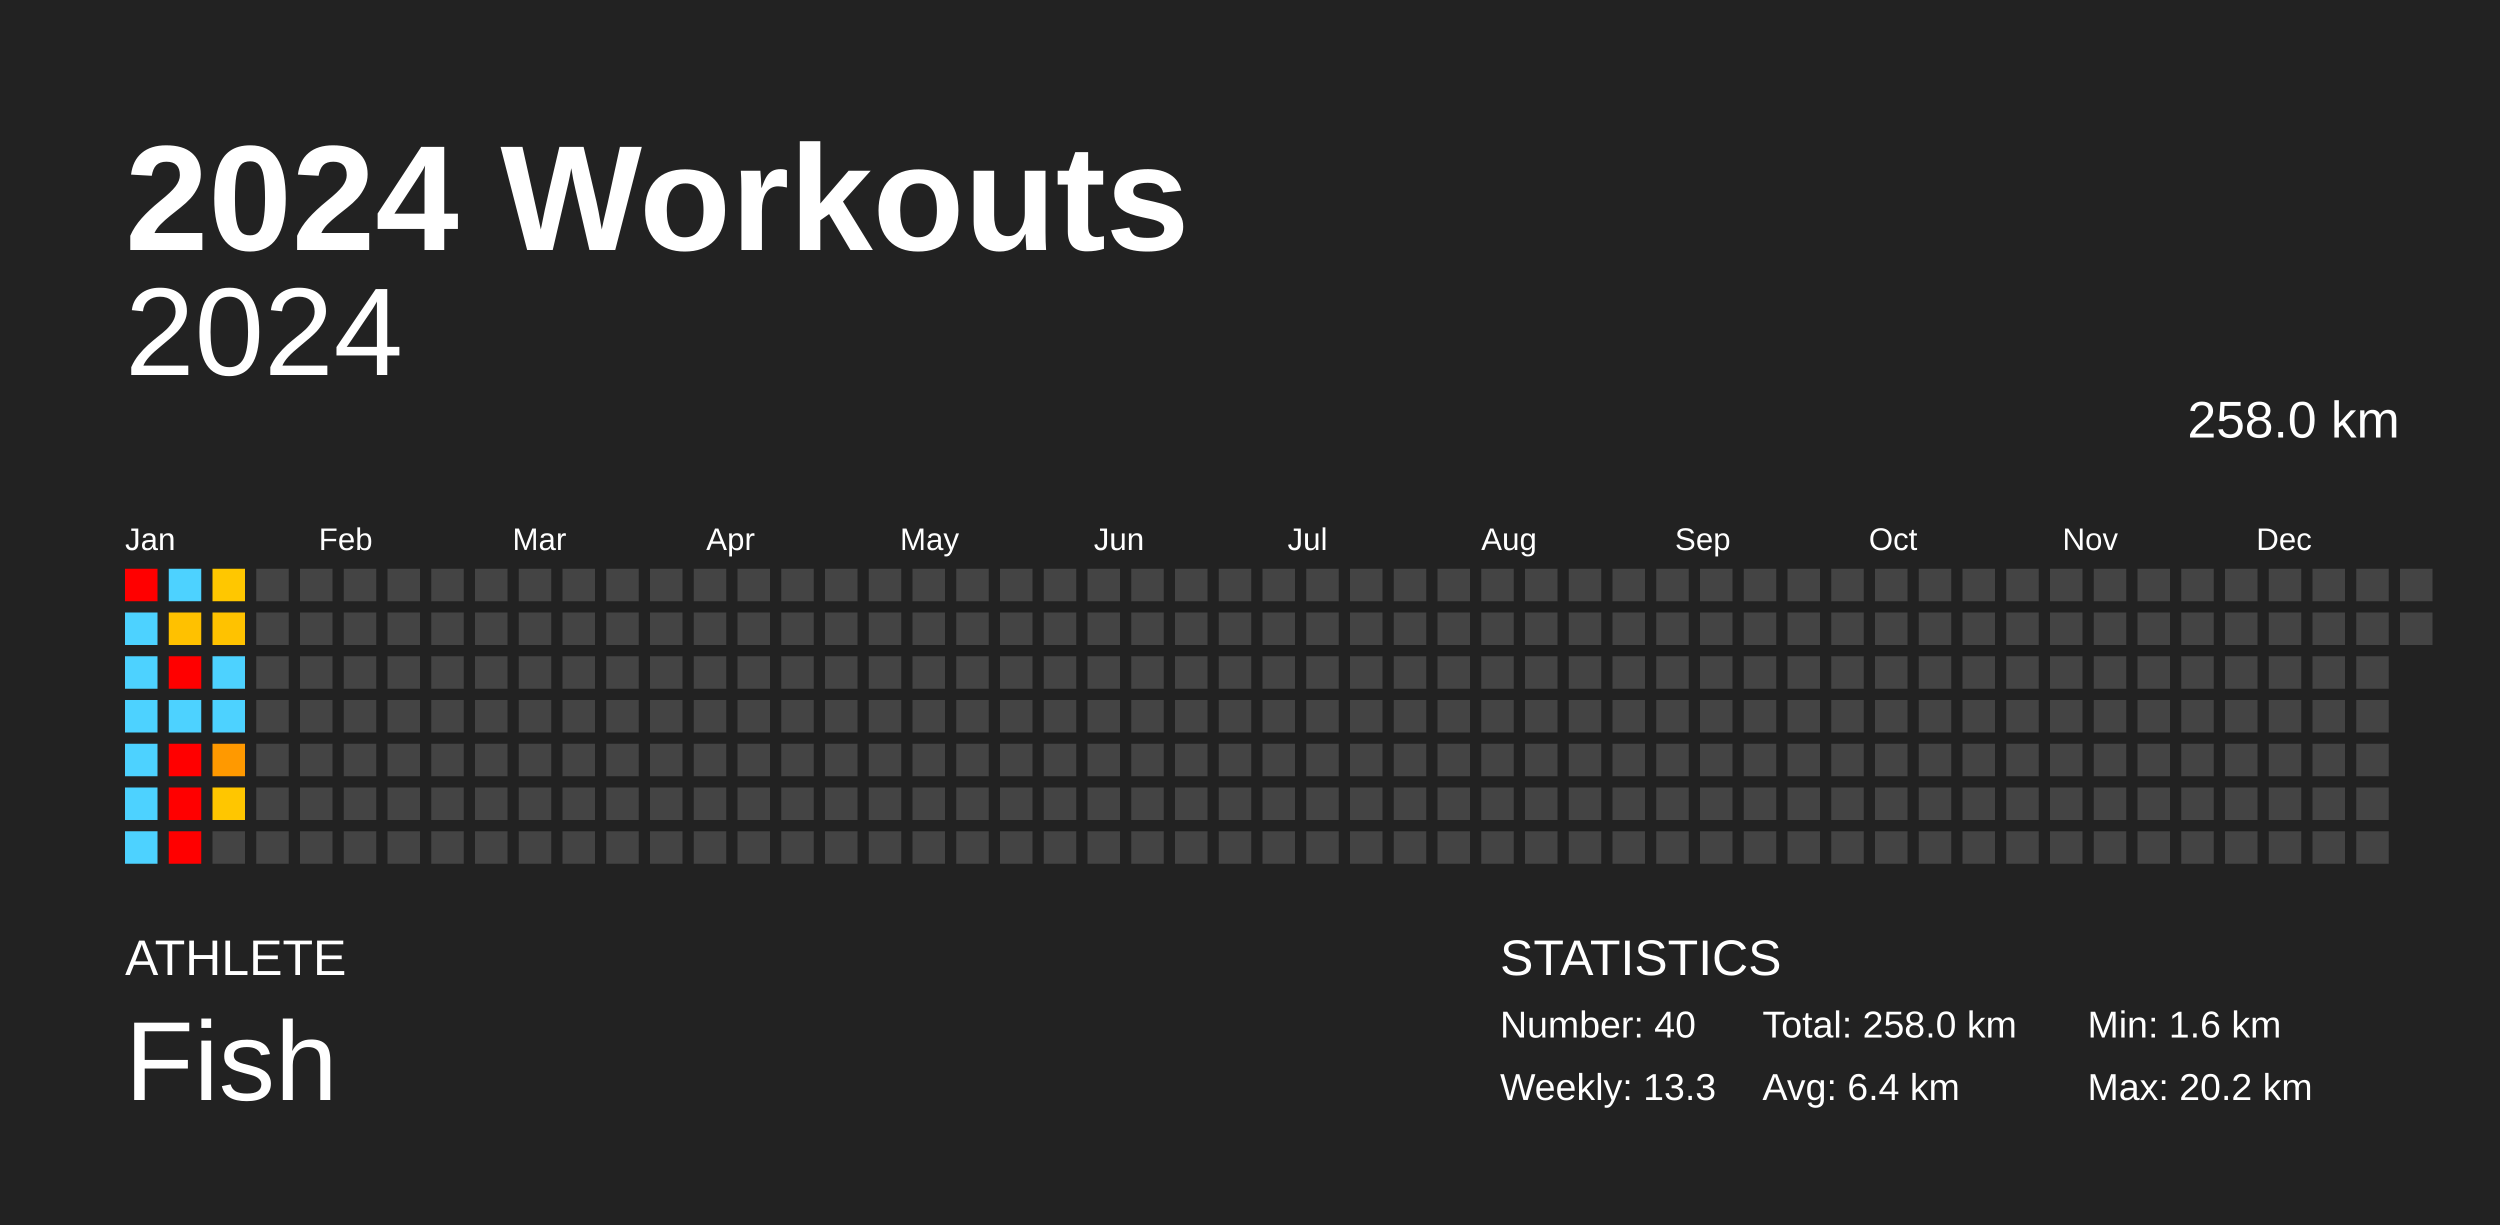
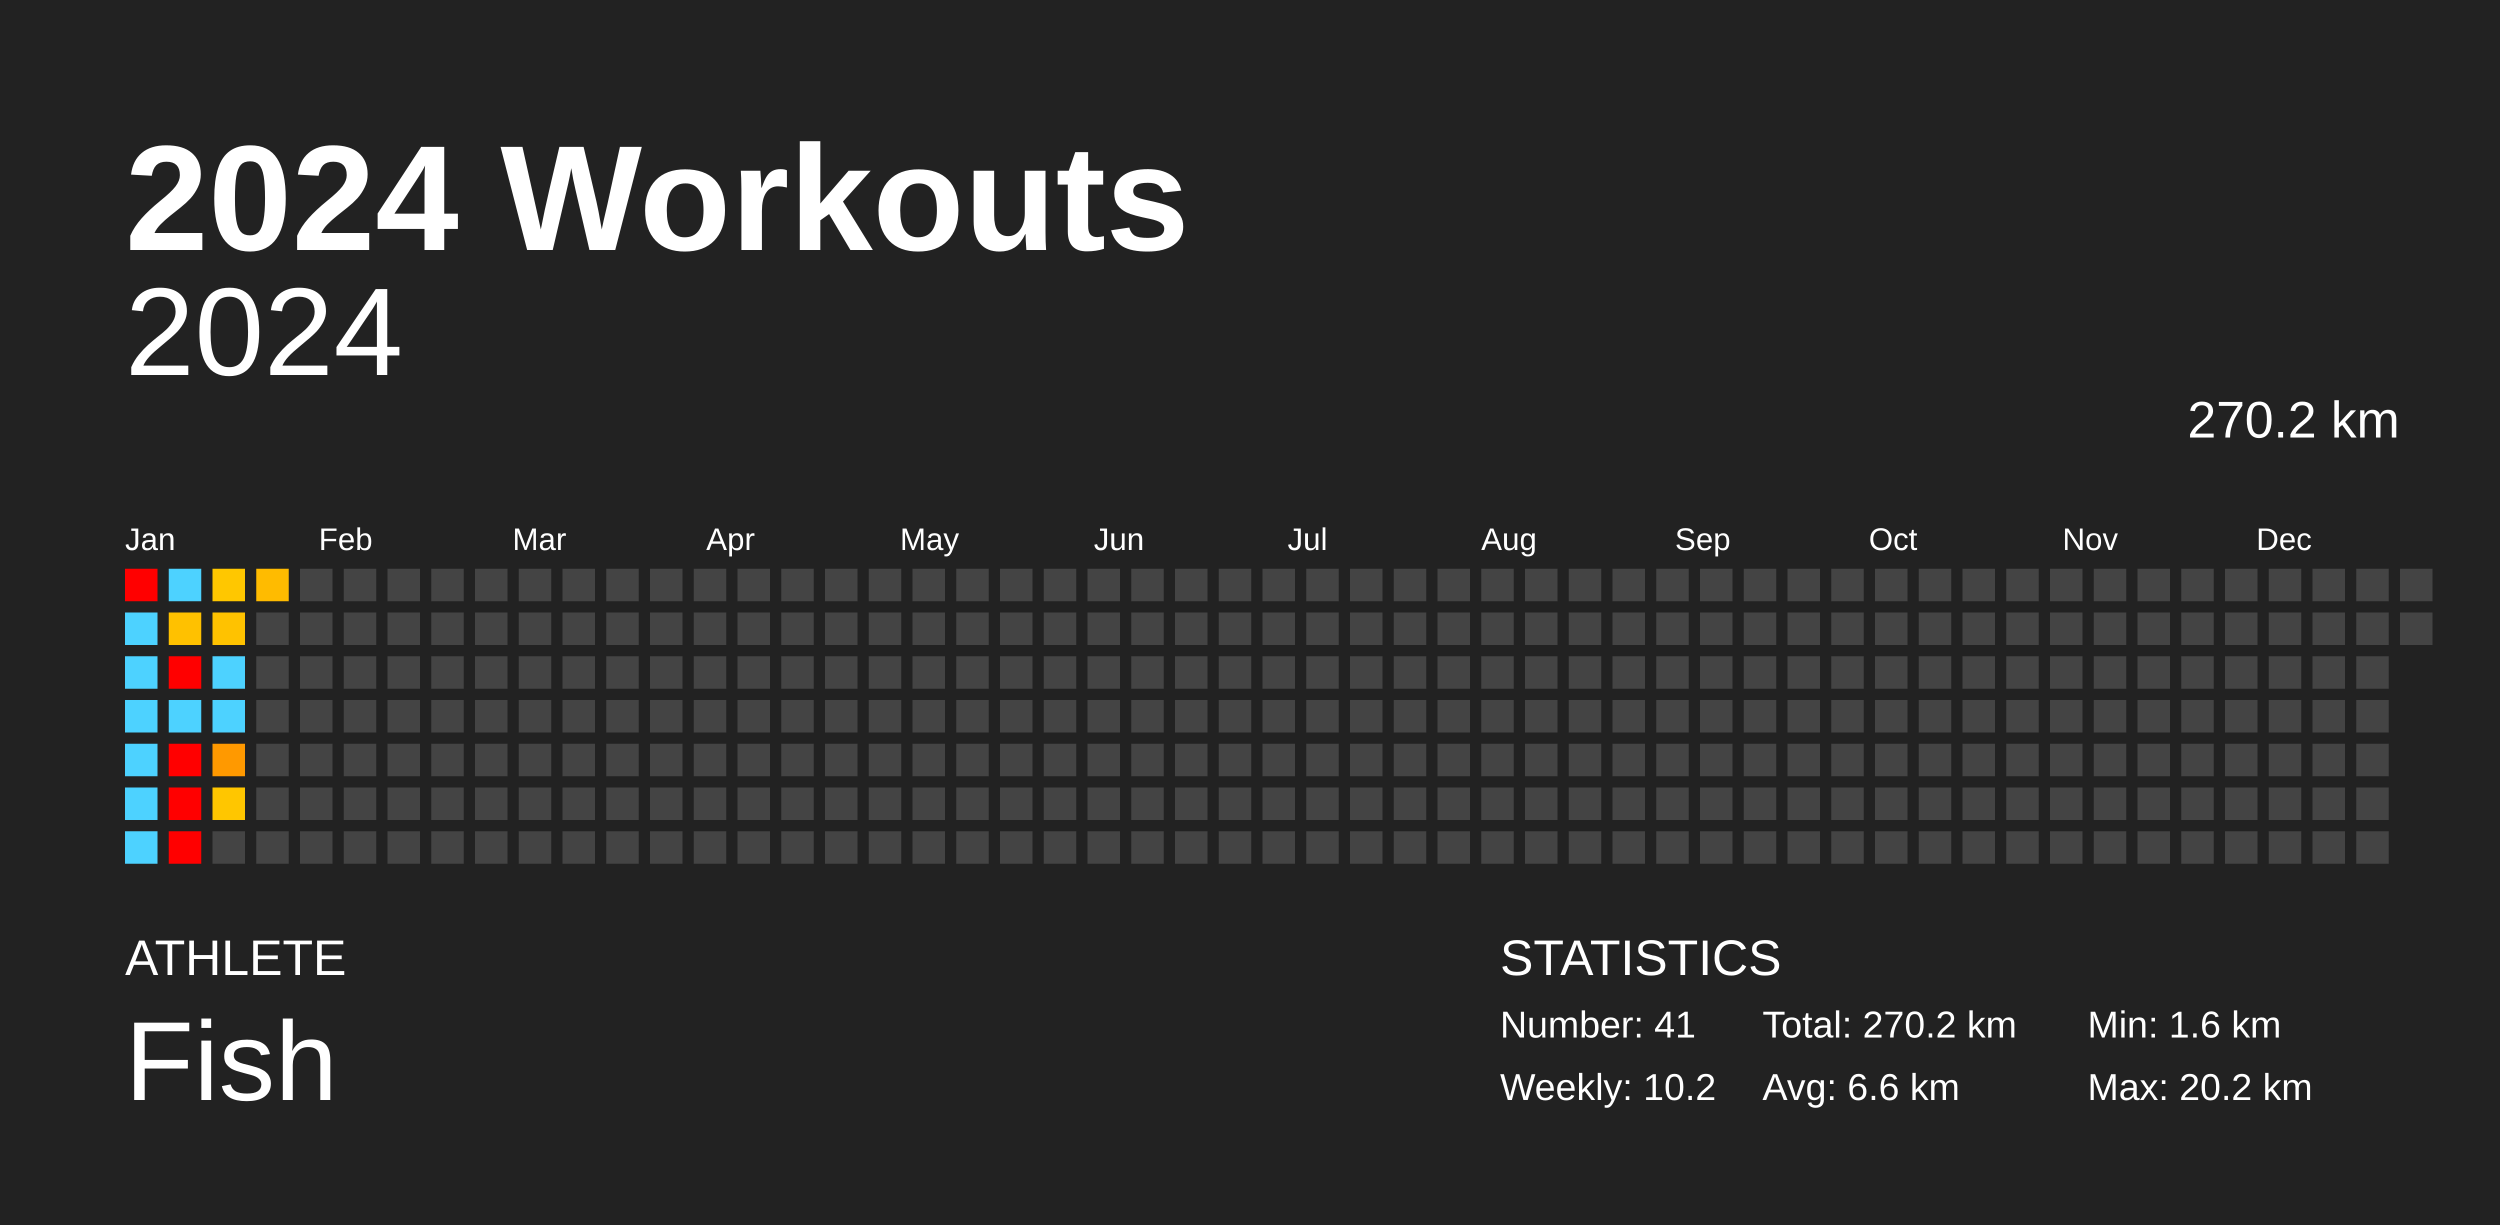
<svg xmlns="http://www.w3.org/2000/svg" baseProfile="full" height="98mm" version="1.1" viewBox="0,0,200,98" width="200mm">
  <defs />
  <rect fill="#222222" height="98" width="200" x="0" y="0" />
  <text fill="#FFFFFF" style="font-size:12px; font-family:Arial; font-weight:bold;" x="10" y="20">2024 Workouts</text>
  <text fill="#FFFFFF" style="font-size:4px; font-family:Arial" x="10" y="78">ATHLETE</text>
  <text fill="#FFFFFF" style="font-size:9px; font-family:Arial" x="10" y="88">Fish</text>
  <text fill="#FFFFFF" style="font-size:4px; font-family:Arial" x="120" y="78">STATISTICS</text>
-   <text fill="#FFFFFF" style="font-size:3px; font-family:Arial" x="120" y="83">Number: 40</text>
-   <text fill="#FFFFFF" style="font-size:3px; font-family:Arial" x="120" y="88">Weekly: 13.3</text>
-   <text fill="#FFFFFF" style="font-size:3px; font-family:Arial" x="141" y="83">Total: 258.0 km</text>
-   <text fill="#FFFFFF" style="font-size:3px; font-family:Arial" x="141" y="88">Avg: 6.4 km</text>
+   <text fill="#FFFFFF" style="font-size:3px; font-family:Arial" x="120" y="83">Number: 41</text>
+   <text fill="#FFFFFF" style="font-size:3px; font-family:Arial" x="120" y="88">Weekly: 10.2</text>
+   <text fill="#FFFFFF" style="font-size:3px; font-family:Arial" x="141" y="83">Total: 270.2 km</text>
+   <text fill="#FFFFFF" style="font-size:3px; font-family:Arial" x="141" y="88">Avg: 6.6 km</text>
  <text fill="#FFFFFF" style="font-size:3px; font-family:Arial" x="167" y="83">Min: 1.6 km</text>
  <text fill="#FFFFFF" style="font-size:3px; font-family:Arial" x="167" y="88">Max: 20.2 km</text>
  <text alignment-baseline="hanging" fill="#FFFFFF" style="font-size:10.0px; font-family:Arial;" x="10" y="30">2024</text>
-   <text alignment-baseline="hanging" fill="#FFFFFF" style="font-size:4.125px; font-family:Arial;" x="175" y="35">258.0 km</text>
+   <text alignment-baseline="hanging" fill="#FFFFFF" style="font-size:4.125px; font-family:Arial;" x="175" y="35">270.2 km</text>
  <text fill="#FFFFFF" style="font-size:2.5px; font-family:Arial" x="10.0" y="44">Jan</text>
  <text fill="#FFFFFF" style="font-size:2.5px; font-family:Arial" x="25.5" y="44">Feb</text>
  <text fill="#FFFFFF" style="font-size:2.5px; font-family:Arial" x="41.0" y="44">Mar</text>
  <text fill="#FFFFFF" style="font-size:2.5px; font-family:Arial" x="56.5" y="44">Apr</text>
  <text fill="#FFFFFF" style="font-size:2.5px; font-family:Arial" x="72.0" y="44">May</text>
  <text fill="#FFFFFF" style="font-size:2.5px; font-family:Arial" x="87.5" y="44">Jun</text>
  <text fill="#FFFFFF" style="font-size:2.5px; font-family:Arial" x="103.0" y="44">Jul</text>
  <text fill="#FFFFFF" style="font-size:2.5px; font-family:Arial" x="118.5" y="44">Aug</text>
  <text fill="#FFFFFF" style="font-size:2.5px; font-family:Arial" x="134.0" y="44">Sep</text>
  <text fill="#FFFFFF" style="font-size:2.5px; font-family:Arial" x="149.5" y="44">Oct</text>
  <text fill="#FFFFFF" style="font-size:2.5px; font-family:Arial" x="165.0" y="44">Nov</text>
  <text fill="#FFFFFF" style="font-size:2.5px; font-family:Arial" x="180.5" y="44">Dec</text>
  <rect fill="red" height="2.6" width="2.6" x="10.0" y="45.5" />
  <rect fill="#4dd2ff" height="2.6" width="2.6" x="10.0" y="49.0" />
  <rect fill="#4dd2ff" height="2.6" width="2.6" x="10.0" y="52.5" />
  <rect fill="#4dd2ff" height="2.6" width="2.6" x="10.0" y="56.0" />
  <rect fill="#4dd2ff" height="2.6" width="2.6" x="10.0" y="59.5" />
  <rect fill="#4dd2ff" height="2.6" width="2.6" x="10.0" y="63.0" />
  <rect fill="#4dd2ff" height="2.6" width="2.6" x="10.0" y="66.5" />
  <rect fill="#4dd2ff" height="2.6" width="2.6" x="13.5" y="45.5" />
  <rect fill="#ffc100" height="2.6" width="2.6" x="13.5" y="49.0" />
  <rect fill="red" height="2.6" width="2.6" x="13.5" y="52.5" />
  <rect fill="#4dd2ff" height="2.6" width="2.6" x="13.5" y="56.0" />
  <rect fill="red" height="2.6" width="2.6" x="13.5" y="59.5" />
  <rect fill="red" height="2.6" width="2.6" x="13.5" y="63.0" />
  <rect fill="red" height="2.6" width="2.6" x="13.5" y="66.5" />
  <rect fill="#ffc700" height="2.6" width="2.6" x="17.0" y="45.5" />
  <rect fill="#ffc200" height="2.6" width="2.6" x="17.0" y="49.0" />
  <rect fill="#4dd2ff" height="2.6" width="2.6" x="17.0" y="52.5" />
  <rect fill="#4dd2ff" height="2.6" width="2.6" x="17.0" y="56.0" />
  <rect fill="#ff9900" height="2.6" width="2.6" x="17.0" y="59.5" />
  <rect fill="#ffc600" height="2.6" width="2.6" x="17.0" y="63.0" />
  <rect fill="#444444" height="2.6" width="2.6" x="17.0" y="66.5" />
-   <rect fill="#444444" height="2.6" width="2.6" x="20.5" y="45.5" />
+   <rect fill="#ffbb00" height="2.6" width="2.6" x="20.5" y="45.5" />
  <rect fill="#444444" height="2.6" width="2.6" x="20.5" y="49.0" />
  <rect fill="#444444" height="2.6" width="2.6" x="20.5" y="52.5" />
  <rect fill="#444444" height="2.6" width="2.6" x="20.5" y="56.0" />
  <rect fill="#444444" height="2.6" width="2.6" x="20.5" y="59.5" />
  <rect fill="#444444" height="2.6" width="2.6" x="20.5" y="63.0" />
  <rect fill="#444444" height="2.6" width="2.6" x="20.5" y="66.5" />
  <rect fill="#444444" height="2.6" width="2.6" x="24.0" y="45.5" />
  <rect fill="#444444" height="2.6" width="2.6" x="24.0" y="49.0" />
  <rect fill="#444444" height="2.6" width="2.6" x="24.0" y="52.5" />
  <rect fill="#444444" height="2.6" width="2.6" x="24.0" y="56.0" />
  <rect fill="#444444" height="2.6" width="2.6" x="24.0" y="59.5" />
  <rect fill="#444444" height="2.6" width="2.6" x="24.0" y="63.0" />
  <rect fill="#444444" height="2.6" width="2.6" x="24.0" y="66.5" />
  <rect fill="#444444" height="2.6" width="2.6" x="27.5" y="45.5" />
  <rect fill="#444444" height="2.6" width="2.6" x="27.5" y="49.0" />
  <rect fill="#444444" height="2.6" width="2.6" x="27.5" y="52.5" />
  <rect fill="#444444" height="2.6" width="2.6" x="27.5" y="56.0" />
  <rect fill="#444444" height="2.6" width="2.6" x="27.5" y="59.5" />
  <rect fill="#444444" height="2.6" width="2.6" x="27.5" y="63.0" />
  <rect fill="#444444" height="2.6" width="2.6" x="27.5" y="66.5" />
  <rect fill="#444444" height="2.6" width="2.6" x="31.0" y="45.5" />
  <rect fill="#444444" height="2.6" width="2.6" x="31.0" y="49.0" />
  <rect fill="#444444" height="2.6" width="2.6" x="31.0" y="52.5" />
  <rect fill="#444444" height="2.6" width="2.6" x="31.0" y="56.0" />
  <rect fill="#444444" height="2.6" width="2.6" x="31.0" y="59.5" />
  <rect fill="#444444" height="2.6" width="2.6" x="31.0" y="63.0" />
  <rect fill="#444444" height="2.6" width="2.6" x="31.0" y="66.5" />
  <rect fill="#444444" height="2.6" width="2.6" x="34.5" y="45.5" />
  <rect fill="#444444" height="2.6" width="2.6" x="34.5" y="49.0" />
  <rect fill="#444444" height="2.6" width="2.6" x="34.5" y="52.5" />
  <rect fill="#444444" height="2.6" width="2.6" x="34.5" y="56.0" />
  <rect fill="#444444" height="2.6" width="2.6" x="34.5" y="59.5" />
  <rect fill="#444444" height="2.6" width="2.6" x="34.5" y="63.0" />
  <rect fill="#444444" height="2.6" width="2.6" x="34.5" y="66.5" />
  <rect fill="#444444" height="2.6" width="2.6" x="38.0" y="45.5" />
  <rect fill="#444444" height="2.6" width="2.6" x="38.0" y="49.0" />
  <rect fill="#444444" height="2.6" width="2.6" x="38.0" y="52.5" />
  <rect fill="#444444" height="2.6" width="2.6" x="38.0" y="56.0" />
  <rect fill="#444444" height="2.6" width="2.6" x="38.0" y="59.5" />
  <rect fill="#444444" height="2.6" width="2.6" x="38.0" y="63.0" />
  <rect fill="#444444" height="2.6" width="2.6" x="38.0" y="66.5" />
  <rect fill="#444444" height="2.6" width="2.6" x="41.5" y="45.5" />
  <rect fill="#444444" height="2.6" width="2.6" x="41.5" y="49.0" />
  <rect fill="#444444" height="2.6" width="2.6" x="41.5" y="52.5" />
  <rect fill="#444444" height="2.6" width="2.6" x="41.5" y="56.0" />
  <rect fill="#444444" height="2.6" width="2.6" x="41.5" y="59.5" />
  <rect fill="#444444" height="2.6" width="2.6" x="41.5" y="63.0" />
  <rect fill="#444444" height="2.6" width="2.6" x="41.5" y="66.5" />
  <rect fill="#444444" height="2.6" width="2.6" x="45.0" y="45.5" />
  <rect fill="#444444" height="2.6" width="2.6" x="45.0" y="49.0" />
  <rect fill="#444444" height="2.6" width="2.6" x="45.0" y="52.5" />
  <rect fill="#444444" height="2.6" width="2.6" x="45.0" y="56.0" />
  <rect fill="#444444" height="2.6" width="2.6" x="45.0" y="59.5" />
  <rect fill="#444444" height="2.6" width="2.6" x="45.0" y="63.0" />
  <rect fill="#444444" height="2.6" width="2.6" x="45.0" y="66.5" />
  <rect fill="#444444" height="2.6" width="2.6" x="48.5" y="45.5" />
  <rect fill="#444444" height="2.6" width="2.6" x="48.5" y="49.0" />
  <rect fill="#444444" height="2.6" width="2.6" x="48.5" y="52.5" />
  <rect fill="#444444" height="2.6" width="2.6" x="48.5" y="56.0" />
  <rect fill="#444444" height="2.6" width="2.6" x="48.5" y="59.5" />
  <rect fill="#444444" height="2.6" width="2.6" x="48.5" y="63.0" />
  <rect fill="#444444" height="2.6" width="2.6" x="48.5" y="66.5" />
  <rect fill="#444444" height="2.6" width="2.6" x="52.0" y="45.5" />
  <rect fill="#444444" height="2.6" width="2.6" x="52.0" y="49.0" />
  <rect fill="#444444" height="2.6" width="2.6" x="52.0" y="52.5" />
  <rect fill="#444444" height="2.6" width="2.6" x="52.0" y="56.0" />
  <rect fill="#444444" height="2.6" width="2.6" x="52.0" y="59.5" />
  <rect fill="#444444" height="2.6" width="2.6" x="52.0" y="63.0" />
  <rect fill="#444444" height="2.6" width="2.6" x="52.0" y="66.5" />
  <rect fill="#444444" height="2.6" width="2.6" x="55.5" y="45.5" />
  <rect fill="#444444" height="2.6" width="2.6" x="55.5" y="49.0" />
  <rect fill="#444444" height="2.6" width="2.6" x="55.5" y="52.5" />
  <rect fill="#444444" height="2.6" width="2.6" x="55.5" y="56.0" />
  <rect fill="#444444" height="2.6" width="2.6" x="55.5" y="59.5" />
  <rect fill="#444444" height="2.6" width="2.6" x="55.5" y="63.0" />
  <rect fill="#444444" height="2.6" width="2.6" x="55.5" y="66.5" />
  <rect fill="#444444" height="2.6" width="2.6" x="59.0" y="45.5" />
  <rect fill="#444444" height="2.6" width="2.6" x="59.0" y="49.0" />
  <rect fill="#444444" height="2.6" width="2.6" x="59.0" y="52.5" />
  <rect fill="#444444" height="2.6" width="2.6" x="59.0" y="56.0" />
  <rect fill="#444444" height="2.6" width="2.6" x="59.0" y="59.5" />
  <rect fill="#444444" height="2.6" width="2.6" x="59.0" y="63.0" />
  <rect fill="#444444" height="2.6" width="2.6" x="59.0" y="66.5" />
  <rect fill="#444444" height="2.6" width="2.6" x="62.5" y="45.5" />
  <rect fill="#444444" height="2.6" width="2.6" x="62.5" y="49.0" />
  <rect fill="#444444" height="2.6" width="2.6" x="62.5" y="52.5" />
  <rect fill="#444444" height="2.6" width="2.6" x="62.5" y="56.0" />
  <rect fill="#444444" height="2.6" width="2.6" x="62.5" y="59.5" />
  <rect fill="#444444" height="2.6" width="2.6" x="62.5" y="63.0" />
  <rect fill="#444444" height="2.6" width="2.6" x="62.5" y="66.5" />
  <rect fill="#444444" height="2.6" width="2.6" x="66.0" y="45.5" />
  <rect fill="#444444" height="2.6" width="2.6" x="66.0" y="49.0" />
  <rect fill="#444444" height="2.6" width="2.6" x="66.0" y="52.5" />
  <rect fill="#444444" height="2.6" width="2.6" x="66.0" y="56.0" />
  <rect fill="#444444" height="2.6" width="2.6" x="66.0" y="59.5" />
  <rect fill="#444444" height="2.6" width="2.6" x="66.0" y="63.0" />
  <rect fill="#444444" height="2.6" width="2.6" x="66.0" y="66.5" />
  <rect fill="#444444" height="2.6" width="2.6" x="69.5" y="45.5" />
  <rect fill="#444444" height="2.6" width="2.6" x="69.5" y="49.0" />
  <rect fill="#444444" height="2.6" width="2.6" x="69.5" y="52.5" />
  <rect fill="#444444" height="2.6" width="2.6" x="69.5" y="56.0" />
  <rect fill="#444444" height="2.6" width="2.6" x="69.5" y="59.5" />
  <rect fill="#444444" height="2.6" width="2.6" x="69.5" y="63.0" />
  <rect fill="#444444" height="2.6" width="2.6" x="69.5" y="66.5" />
  <rect fill="#444444" height="2.6" width="2.6" x="73.0" y="45.5" />
  <rect fill="#444444" height="2.6" width="2.6" x="73.0" y="49.0" />
  <rect fill="#444444" height="2.6" width="2.6" x="73.0" y="52.5" />
  <rect fill="#444444" height="2.6" width="2.6" x="73.0" y="56.0" />
  <rect fill="#444444" height="2.6" width="2.6" x="73.0" y="59.5" />
  <rect fill="#444444" height="2.6" width="2.6" x="73.0" y="63.0" />
  <rect fill="#444444" height="2.6" width="2.6" x="73.0" y="66.5" />
  <rect fill="#444444" height="2.6" width="2.6" x="76.5" y="45.5" />
  <rect fill="#444444" height="2.6" width="2.6" x="76.5" y="49.0" />
  <rect fill="#444444" height="2.6" width="2.6" x="76.5" y="52.5" />
  <rect fill="#444444" height="2.6" width="2.6" x="76.5" y="56.0" />
  <rect fill="#444444" height="2.6" width="2.6" x="76.5" y="59.5" />
  <rect fill="#444444" height="2.6" width="2.6" x="76.5" y="63.0" />
  <rect fill="#444444" height="2.6" width="2.6" x="76.5" y="66.5" />
  <rect fill="#444444" height="2.6" width="2.6" x="80.0" y="45.5" />
  <rect fill="#444444" height="2.6" width="2.6" x="80.0" y="49.0" />
  <rect fill="#444444" height="2.6" width="2.6" x="80.0" y="52.5" />
  <rect fill="#444444" height="2.6" width="2.6" x="80.0" y="56.0" />
  <rect fill="#444444" height="2.6" width="2.6" x="80.0" y="59.5" />
  <rect fill="#444444" height="2.6" width="2.6" x="80.0" y="63.0" />
  <rect fill="#444444" height="2.6" width="2.6" x="80.0" y="66.5" />
  <rect fill="#444444" height="2.6" width="2.6" x="83.5" y="45.5" />
  <rect fill="#444444" height="2.6" width="2.6" x="83.5" y="49.0" />
  <rect fill="#444444" height="2.6" width="2.6" x="83.5" y="52.5" />
  <rect fill="#444444" height="2.6" width="2.6" x="83.5" y="56.0" />
  <rect fill="#444444" height="2.6" width="2.6" x="83.5" y="59.5" />
  <rect fill="#444444" height="2.6" width="2.6" x="83.5" y="63.0" />
  <rect fill="#444444" height="2.6" width="2.6" x="83.5" y="66.5" />
  <rect fill="#444444" height="2.6" width="2.6" x="87.0" y="45.5" />
  <rect fill="#444444" height="2.6" width="2.6" x="87.0" y="49.0" />
  <rect fill="#444444" height="2.6" width="2.6" x="87.0" y="52.5" />
  <rect fill="#444444" height="2.6" width="2.6" x="87.0" y="56.0" />
  <rect fill="#444444" height="2.6" width="2.6" x="87.0" y="59.5" />
  <rect fill="#444444" height="2.6" width="2.6" x="87.0" y="63.0" />
  <rect fill="#444444" height="2.6" width="2.6" x="87.0" y="66.5" />
  <rect fill="#444444" height="2.6" width="2.6" x="90.5" y="45.5" />
  <rect fill="#444444" height="2.6" width="2.6" x="90.5" y="49.0" />
  <rect fill="#444444" height="2.6" width="2.6" x="90.5" y="52.5" />
  <rect fill="#444444" height="2.6" width="2.6" x="90.5" y="56.0" />
  <rect fill="#444444" height="2.6" width="2.6" x="90.5" y="59.5" />
  <rect fill="#444444" height="2.6" width="2.6" x="90.5" y="63.0" />
  <rect fill="#444444" height="2.6" width="2.6" x="90.5" y="66.5" />
  <rect fill="#444444" height="2.6" width="2.6" x="94.0" y="45.5" />
  <rect fill="#444444" height="2.6" width="2.6" x="94.0" y="49.0" />
  <rect fill="#444444" height="2.6" width="2.6" x="94.0" y="52.5" />
  <rect fill="#444444" height="2.6" width="2.6" x="94.0" y="56.0" />
  <rect fill="#444444" height="2.6" width="2.6" x="94.0" y="59.5" />
  <rect fill="#444444" height="2.6" width="2.6" x="94.0" y="63.0" />
  <rect fill="#444444" height="2.6" width="2.6" x="94.0" y="66.5" />
  <rect fill="#444444" height="2.6" width="2.6" x="97.5" y="45.5" />
  <rect fill="#444444" height="2.6" width="2.6" x="97.5" y="49.0" />
  <rect fill="#444444" height="2.6" width="2.6" x="97.5" y="52.5" />
  <rect fill="#444444" height="2.6" width="2.6" x="97.5" y="56.0" />
  <rect fill="#444444" height="2.6" width="2.6" x="97.5" y="59.5" />
  <rect fill="#444444" height="2.6" width="2.6" x="97.5" y="63.0" />
  <rect fill="#444444" height="2.6" width="2.6" x="97.5" y="66.5" />
  <rect fill="#444444" height="2.6" width="2.6" x="101.0" y="45.5" />
  <rect fill="#444444" height="2.6" width="2.6" x="101.0" y="49.0" />
  <rect fill="#444444" height="2.6" width="2.6" x="101.0" y="52.5" />
  <rect fill="#444444" height="2.6" width="2.6" x="101.0" y="56.0" />
  <rect fill="#444444" height="2.6" width="2.6" x="101.0" y="59.5" />
  <rect fill="#444444" height="2.6" width="2.6" x="101.0" y="63.0" />
  <rect fill="#444444" height="2.6" width="2.6" x="101.0" y="66.5" />
  <rect fill="#444444" height="2.6" width="2.6" x="104.5" y="45.5" />
  <rect fill="#444444" height="2.6" width="2.6" x="104.5" y="49.0" />
  <rect fill="#444444" height="2.6" width="2.6" x="104.5" y="52.5" />
  <rect fill="#444444" height="2.6" width="2.6" x="104.5" y="56.0" />
  <rect fill="#444444" height="2.6" width="2.6" x="104.5" y="59.5" />
  <rect fill="#444444" height="2.6" width="2.6" x="104.5" y="63.0" />
  <rect fill="#444444" height="2.6" width="2.6" x="104.5" y="66.5" />
  <rect fill="#444444" height="2.6" width="2.6" x="108.0" y="45.5" />
  <rect fill="#444444" height="2.6" width="2.6" x="108.0" y="49.0" />
  <rect fill="#444444" height="2.6" width="2.6" x="108.0" y="52.5" />
  <rect fill="#444444" height="2.6" width="2.6" x="108.0" y="56.0" />
  <rect fill="#444444" height="2.6" width="2.6" x="108.0" y="59.5" />
  <rect fill="#444444" height="2.6" width="2.6" x="108.0" y="63.0" />
  <rect fill="#444444" height="2.6" width="2.6" x="108.0" y="66.5" />
  <rect fill="#444444" height="2.6" width="2.6" x="111.5" y="45.5" />
  <rect fill="#444444" height="2.6" width="2.6" x="111.5" y="49.0" />
  <rect fill="#444444" height="2.6" width="2.6" x="111.5" y="52.5" />
  <rect fill="#444444" height="2.6" width="2.6" x="111.5" y="56.0" />
  <rect fill="#444444" height="2.6" width="2.6" x="111.5" y="59.5" />
  <rect fill="#444444" height="2.6" width="2.6" x="111.5" y="63.0" />
  <rect fill="#444444" height="2.6" width="2.6" x="111.5" y="66.5" />
  <rect fill="#444444" height="2.6" width="2.6" x="115.0" y="45.5" />
  <rect fill="#444444" height="2.6" width="2.6" x="115.0" y="49.0" />
  <rect fill="#444444" height="2.6" width="2.6" x="115.0" y="52.5" />
  <rect fill="#444444" height="2.6" width="2.6" x="115.0" y="56.0" />
  <rect fill="#444444" height="2.6" width="2.6" x="115.0" y="59.5" />
  <rect fill="#444444" height="2.6" width="2.6" x="115.0" y="63.0" />
  <rect fill="#444444" height="2.6" width="2.6" x="115.0" y="66.5" />
  <rect fill="#444444" height="2.6" width="2.6" x="118.5" y="45.5" />
  <rect fill="#444444" height="2.6" width="2.6" x="118.5" y="49.0" />
  <rect fill="#444444" height="2.6" width="2.6" x="118.5" y="52.5" />
  <rect fill="#444444" height="2.6" width="2.6" x="118.5" y="56.0" />
  <rect fill="#444444" height="2.6" width="2.6" x="118.5" y="59.5" />
  <rect fill="#444444" height="2.6" width="2.6" x="118.5" y="63.0" />
  <rect fill="#444444" height="2.6" width="2.6" x="118.5" y="66.5" />
  <rect fill="#444444" height="2.6" width="2.6" x="122.0" y="45.5" />
  <rect fill="#444444" height="2.6" width="2.6" x="122.0" y="49.0" />
  <rect fill="#444444" height="2.6" width="2.6" x="122.0" y="52.5" />
  <rect fill="#444444" height="2.6" width="2.6" x="122.0" y="56.0" />
  <rect fill="#444444" height="2.6" width="2.6" x="122.0" y="59.5" />
  <rect fill="#444444" height="2.6" width="2.6" x="122.0" y="63.0" />
  <rect fill="#444444" height="2.6" width="2.6" x="122.0" y="66.5" />
  <rect fill="#444444" height="2.6" width="2.6" x="125.5" y="45.5" />
  <rect fill="#444444" height="2.6" width="2.6" x="125.5" y="49.0" />
  <rect fill="#444444" height="2.6" width="2.6" x="125.5" y="52.5" />
  <rect fill="#444444" height="2.6" width="2.6" x="125.5" y="56.0" />
  <rect fill="#444444" height="2.6" width="2.6" x="125.5" y="59.5" />
  <rect fill="#444444" height="2.6" width="2.6" x="125.5" y="63.0" />
  <rect fill="#444444" height="2.6" width="2.6" x="125.5" y="66.5" />
  <rect fill="#444444" height="2.6" width="2.6" x="129.0" y="45.5" />
  <rect fill="#444444" height="2.6" width="2.6" x="129.0" y="49.0" />
  <rect fill="#444444" height="2.6" width="2.6" x="129.0" y="52.5" />
  <rect fill="#444444" height="2.6" width="2.6" x="129.0" y="56.0" />
  <rect fill="#444444" height="2.6" width="2.6" x="129.0" y="59.5" />
  <rect fill="#444444" height="2.6" width="2.6" x="129.0" y="63.0" />
  <rect fill="#444444" height="2.6" width="2.6" x="129.0" y="66.5" />
  <rect fill="#444444" height="2.6" width="2.6" x="132.5" y="45.5" />
  <rect fill="#444444" height="2.6" width="2.6" x="132.5" y="49.0" />
  <rect fill="#444444" height="2.6" width="2.6" x="132.5" y="52.5" />
  <rect fill="#444444" height="2.6" width="2.6" x="132.5" y="56.0" />
  <rect fill="#444444" height="2.6" width="2.6" x="132.5" y="59.5" />
  <rect fill="#444444" height="2.6" width="2.6" x="132.5" y="63.0" />
  <rect fill="#444444" height="2.6" width="2.6" x="132.5" y="66.5" />
  <rect fill="#444444" height="2.6" width="2.6" x="136.0" y="45.5" />
  <rect fill="#444444" height="2.6" width="2.6" x="136.0" y="49.0" />
  <rect fill="#444444" height="2.6" width="2.6" x="136.0" y="52.5" />
  <rect fill="#444444" height="2.6" width="2.6" x="136.0" y="56.0" />
  <rect fill="#444444" height="2.6" width="2.6" x="136.0" y="59.5" />
  <rect fill="#444444" height="2.6" width="2.6" x="136.0" y="63.0" />
  <rect fill="#444444" height="2.6" width="2.6" x="136.0" y="66.5" />
  <rect fill="#444444" height="2.6" width="2.6" x="139.5" y="45.5" />
  <rect fill="#444444" height="2.6" width="2.6" x="139.5" y="49.0" />
  <rect fill="#444444" height="2.6" width="2.6" x="139.5" y="52.5" />
  <rect fill="#444444" height="2.6" width="2.6" x="139.5" y="56.0" />
  <rect fill="#444444" height="2.6" width="2.6" x="139.5" y="59.5" />
  <rect fill="#444444" height="2.6" width="2.6" x="139.5" y="63.0" />
  <rect fill="#444444" height="2.6" width="2.6" x="139.5" y="66.5" />
  <rect fill="#444444" height="2.6" width="2.6" x="143.0" y="45.5" />
  <rect fill="#444444" height="2.6" width="2.6" x="143.0" y="49.0" />
  <rect fill="#444444" height="2.6" width="2.6" x="143.0" y="52.5" />
  <rect fill="#444444" height="2.6" width="2.6" x="143.0" y="56.0" />
  <rect fill="#444444" height="2.6" width="2.6" x="143.0" y="59.5" />
  <rect fill="#444444" height="2.6" width="2.6" x="143.0" y="63.0" />
  <rect fill="#444444" height="2.6" width="2.6" x="143.0" y="66.5" />
  <rect fill="#444444" height="2.6" width="2.6" x="146.5" y="45.5" />
  <rect fill="#444444" height="2.6" width="2.6" x="146.5" y="49.0" />
  <rect fill="#444444" height="2.6" width="2.6" x="146.5" y="52.5" />
  <rect fill="#444444" height="2.6" width="2.6" x="146.5" y="56.0" />
  <rect fill="#444444" height="2.6" width="2.6" x="146.5" y="59.5" />
  <rect fill="#444444" height="2.6" width="2.6" x="146.5" y="63.0" />
  <rect fill="#444444" height="2.6" width="2.6" x="146.5" y="66.5" />
  <rect fill="#444444" height="2.6" width="2.6" x="150.0" y="45.5" />
  <rect fill="#444444" height="2.6" width="2.6" x="150.0" y="49.0" />
  <rect fill="#444444" height="2.6" width="2.6" x="150.0" y="52.5" />
  <rect fill="#444444" height="2.6" width="2.6" x="150.0" y="56.0" />
  <rect fill="#444444" height="2.6" width="2.6" x="150.0" y="59.5" />
  <rect fill="#444444" height="2.6" width="2.6" x="150.0" y="63.0" />
  <rect fill="#444444" height="2.6" width="2.6" x="150.0" y="66.5" />
  <rect fill="#444444" height="2.6" width="2.6" x="153.5" y="45.5" />
  <rect fill="#444444" height="2.6" width="2.6" x="153.5" y="49.0" />
  <rect fill="#444444" height="2.6" width="2.6" x="153.5" y="52.5" />
  <rect fill="#444444" height="2.6" width="2.6" x="153.5" y="56.0" />
  <rect fill="#444444" height="2.6" width="2.6" x="153.5" y="59.5" />
  <rect fill="#444444" height="2.6" width="2.6" x="153.5" y="63.0" />
  <rect fill="#444444" height="2.6" width="2.6" x="153.5" y="66.5" />
  <rect fill="#444444" height="2.6" width="2.6" x="157.0" y="45.5" />
  <rect fill="#444444" height="2.6" width="2.6" x="157.0" y="49.0" />
  <rect fill="#444444" height="2.6" width="2.6" x="157.0" y="52.5" />
  <rect fill="#444444" height="2.6" width="2.6" x="157.0" y="56.0" />
  <rect fill="#444444" height="2.6" width="2.6" x="157.0" y="59.5" />
  <rect fill="#444444" height="2.6" width="2.6" x="157.0" y="63.0" />
  <rect fill="#444444" height="2.6" width="2.6" x="157.0" y="66.5" />
  <rect fill="#444444" height="2.6" width="2.6" x="160.5" y="45.5" />
  <rect fill="#444444" height="2.6" width="2.6" x="160.5" y="49.0" />
  <rect fill="#444444" height="2.6" width="2.6" x="160.5" y="52.5" />
  <rect fill="#444444" height="2.6" width="2.6" x="160.5" y="56.0" />
  <rect fill="#444444" height="2.6" width="2.6" x="160.5" y="59.5" />
  <rect fill="#444444" height="2.6" width="2.6" x="160.5" y="63.0" />
  <rect fill="#444444" height="2.6" width="2.6" x="160.5" y="66.5" />
  <rect fill="#444444" height="2.6" width="2.6" x="164.0" y="45.5" />
  <rect fill="#444444" height="2.6" width="2.6" x="164.0" y="49.0" />
  <rect fill="#444444" height="2.6" width="2.6" x="164.0" y="52.5" />
  <rect fill="#444444" height="2.6" width="2.6" x="164.0" y="56.0" />
  <rect fill="#444444" height="2.6" width="2.6" x="164.0" y="59.5" />
  <rect fill="#444444" height="2.6" width="2.6" x="164.0" y="63.0" />
  <rect fill="#444444" height="2.6" width="2.6" x="164.0" y="66.5" />
  <rect fill="#444444" height="2.6" width="2.6" x="167.5" y="45.5" />
  <rect fill="#444444" height="2.6" width="2.6" x="167.5" y="49.0" />
  <rect fill="#444444" height="2.6" width="2.6" x="167.5" y="52.5" />
  <rect fill="#444444" height="2.6" width="2.6" x="167.5" y="56.0" />
  <rect fill="#444444" height="2.6" width="2.6" x="167.5" y="59.5" />
  <rect fill="#444444" height="2.6" width="2.6" x="167.5" y="63.0" />
  <rect fill="#444444" height="2.6" width="2.6" x="167.5" y="66.5" />
  <rect fill="#444444" height="2.6" width="2.6" x="171.0" y="45.5" />
  <rect fill="#444444" height="2.6" width="2.6" x="171.0" y="49.0" />
  <rect fill="#444444" height="2.6" width="2.6" x="171.0" y="52.5" />
  <rect fill="#444444" height="2.6" width="2.6" x="171.0" y="56.0" />
  <rect fill="#444444" height="2.6" width="2.6" x="171.0" y="59.5" />
  <rect fill="#444444" height="2.6" width="2.6" x="171.0" y="63.0" />
  <rect fill="#444444" height="2.6" width="2.6" x="171.0" y="66.5" />
  <rect fill="#444444" height="2.6" width="2.6" x="174.5" y="45.5" />
  <rect fill="#444444" height="2.6" width="2.6" x="174.5" y="49.0" />
  <rect fill="#444444" height="2.6" width="2.6" x="174.5" y="52.5" />
  <rect fill="#444444" height="2.6" width="2.6" x="174.5" y="56.0" />
  <rect fill="#444444" height="2.6" width="2.6" x="174.5" y="59.5" />
  <rect fill="#444444" height="2.6" width="2.6" x="174.5" y="63.0" />
  <rect fill="#444444" height="2.6" width="2.6" x="174.5" y="66.5" />
  <rect fill="#444444" height="2.6" width="2.6" x="178.0" y="45.5" />
  <rect fill="#444444" height="2.6" width="2.6" x="178.0" y="49.0" />
  <rect fill="#444444" height="2.6" width="2.6" x="178.0" y="52.5" />
  <rect fill="#444444" height="2.6" width="2.6" x="178.0" y="56.0" />
  <rect fill="#444444" height="2.6" width="2.6" x="178.0" y="59.5" />
  <rect fill="#444444" height="2.6" width="2.6" x="178.0" y="63.0" />
  <rect fill="#444444" height="2.6" width="2.6" x="178.0" y="66.5" />
  <rect fill="#444444" height="2.6" width="2.6" x="181.5" y="45.5" />
  <rect fill="#444444" height="2.6" width="2.6" x="181.5" y="49.0" />
  <rect fill="#444444" height="2.6" width="2.6" x="181.5" y="52.5" />
  <rect fill="#444444" height="2.6" width="2.6" x="181.5" y="56.0" />
  <rect fill="#444444" height="2.6" width="2.6" x="181.5" y="59.5" />
  <rect fill="#444444" height="2.6" width="2.6" x="181.5" y="63.0" />
  <rect fill="#444444" height="2.6" width="2.6" x="181.5" y="66.5" />
  <rect fill="#444444" height="2.6" width="2.6" x="185.0" y="45.5" />
  <rect fill="#444444" height="2.6" width="2.6" x="185.0" y="49.0" />
  <rect fill="#444444" height="2.6" width="2.6" x="185.0" y="52.5" />
  <rect fill="#444444" height="2.6" width="2.6" x="185.0" y="56.0" />
  <rect fill="#444444" height="2.6" width="2.6" x="185.0" y="59.5" />
  <rect fill="#444444" height="2.6" width="2.6" x="185.0" y="63.0" />
  <rect fill="#444444" height="2.6" width="2.6" x="185.0" y="66.5" />
  <rect fill="#444444" height="2.6" width="2.6" x="188.5" y="45.5" />
  <rect fill="#444444" height="2.6" width="2.6" x="188.5" y="49.0" />
  <rect fill="#444444" height="2.6" width="2.6" x="188.5" y="52.5" />
  <rect fill="#444444" height="2.6" width="2.6" x="188.5" y="56.0" />
  <rect fill="#444444" height="2.6" width="2.6" x="188.5" y="59.5" />
  <rect fill="#444444" height="2.6" width="2.6" x="188.5" y="63.0" />
  <rect fill="#444444" height="2.6" width="2.6" x="188.5" y="66.5" />
  <rect fill="#444444" height="2.6" width="2.6" x="192.0" y="45.5" />
  <rect fill="#444444" height="2.6" width="2.6" x="192.0" y="49.0" />
</svg>
